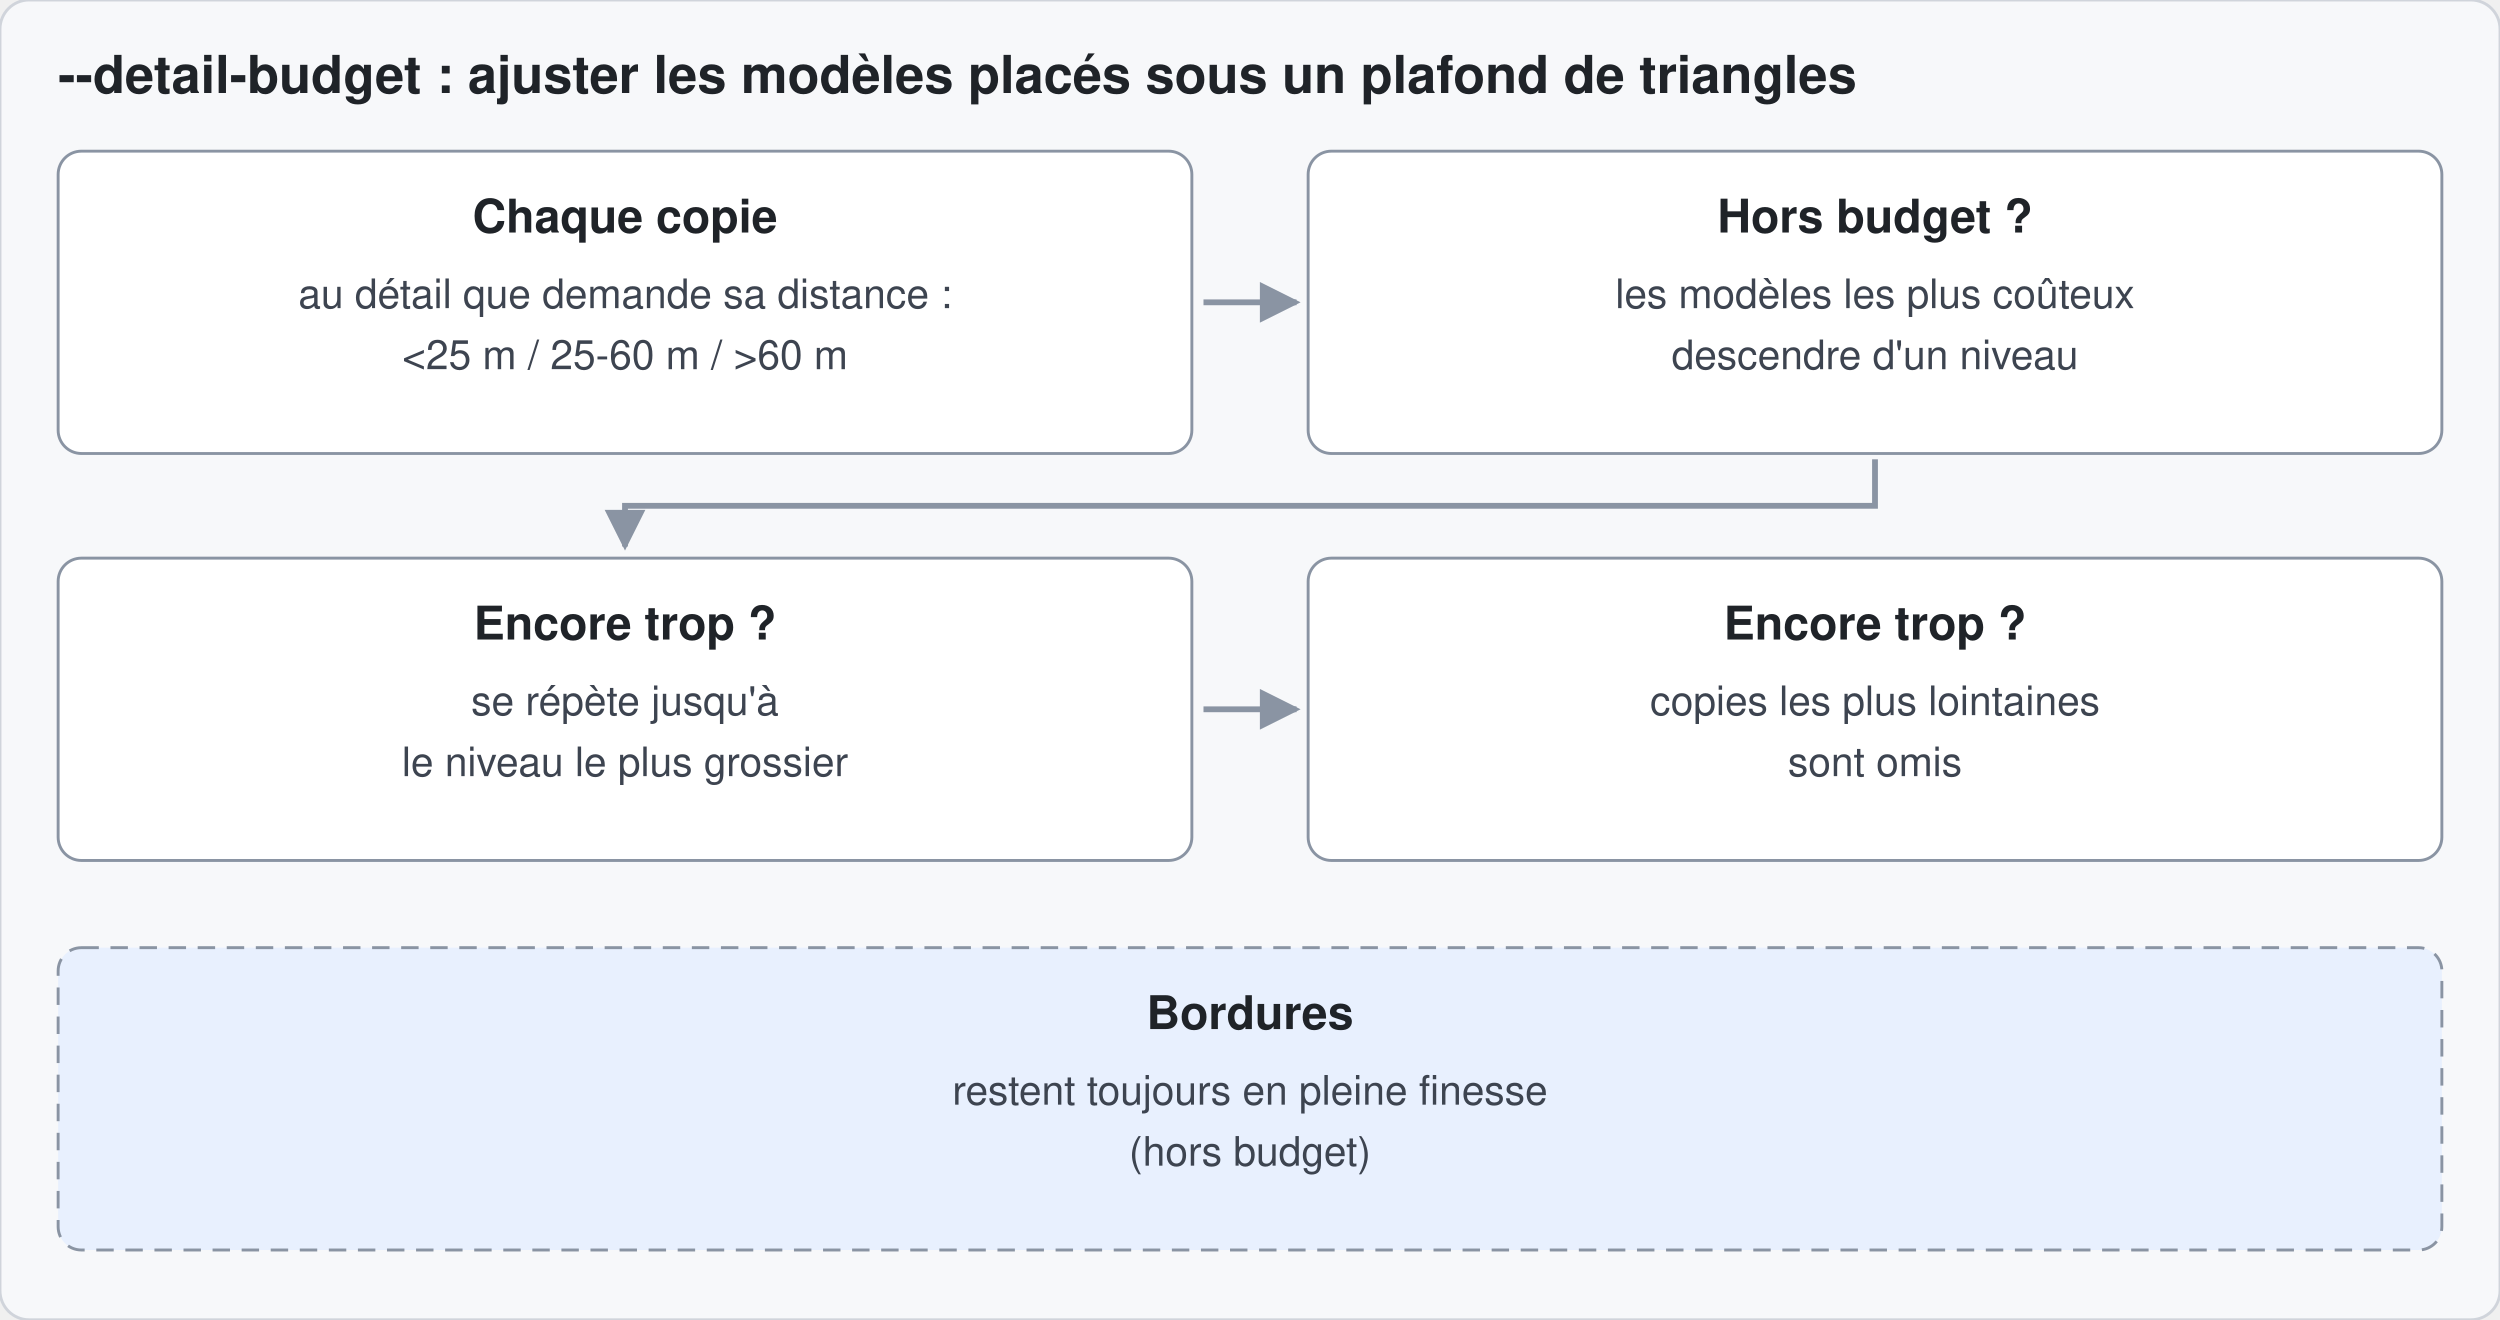
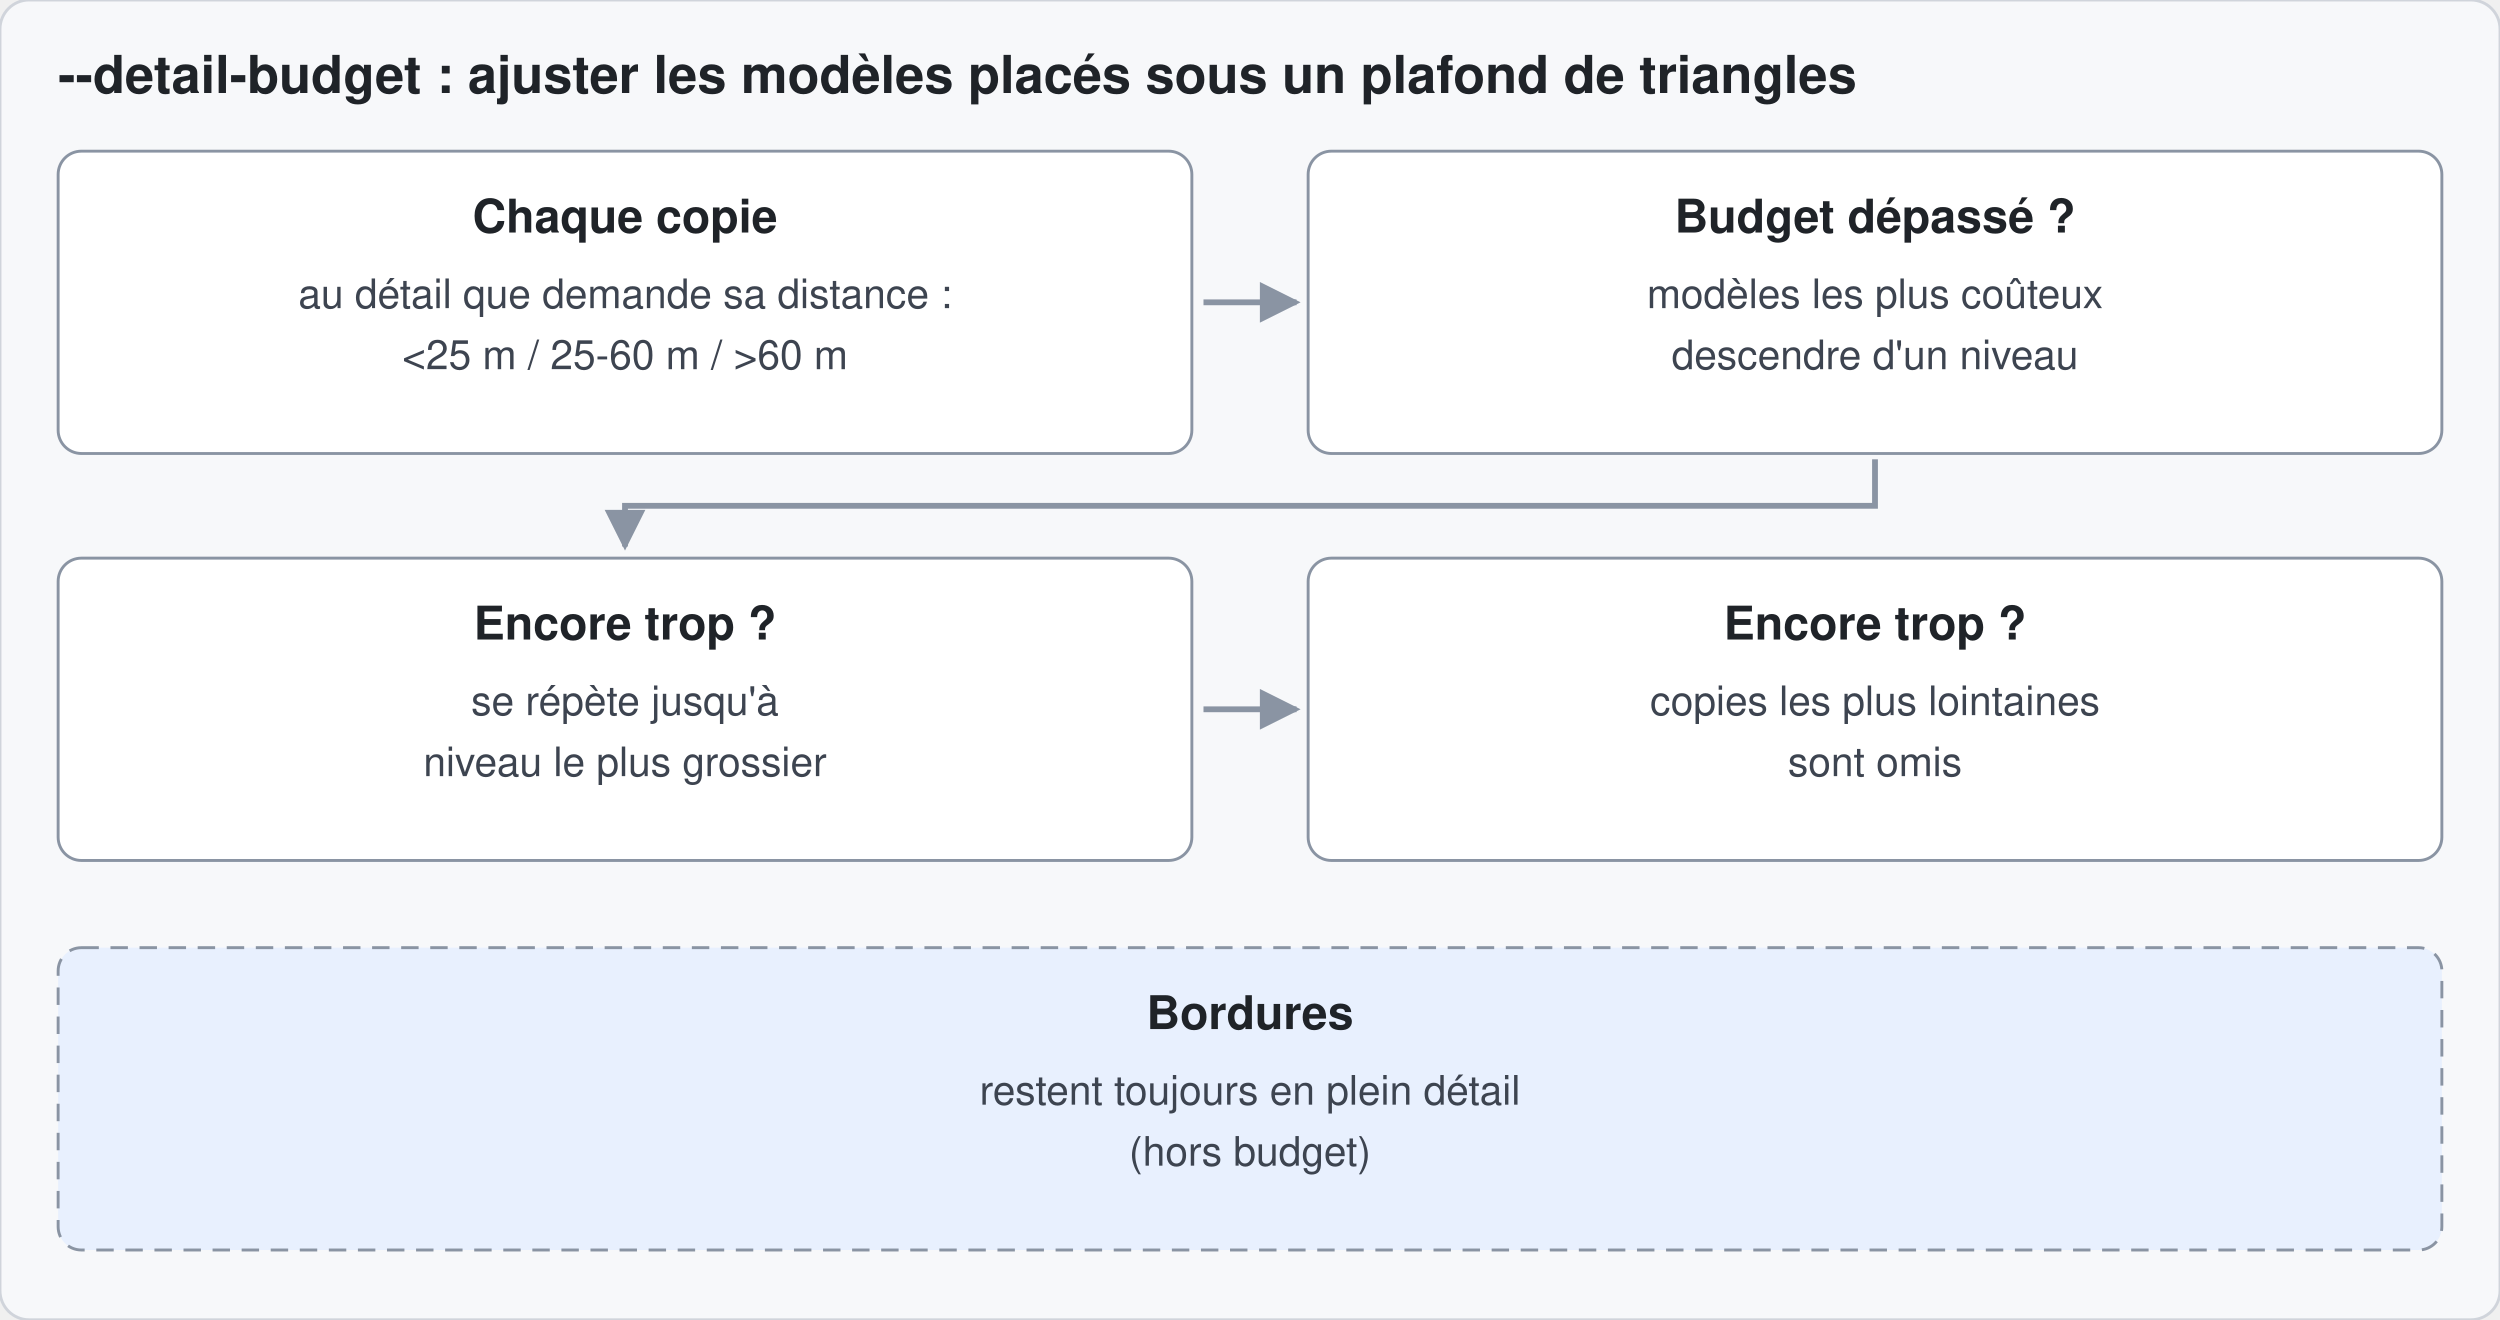
<svg xmlns="http://www.w3.org/2000/svg" width="860" height="454" viewBox="0 0 860 454" role="img" aria-label="--detail-budget: fitting placed models under a triangle ceiling">
  <rect width="860" height="454" rx="10" fill="#f7f8fa" stroke="#d0d4db" />
  <defs>
    <marker id="a" viewBox="0 0 10 10" refX="9" refY="5" markerWidth="7" markerHeight="7" orient="auto-start-reverse">
      <path d="M0,0 L10,5 L0,10 z" fill="#8a94a3" />
    </marker>
  </defs>
  <text x="20" y="32" font-family="Segoe UI,Helvetica,Arial,sans-serif" font-size="18" font-weight="600" fill="#1f2328" text-anchor="start">--detail-budget : ajuster les modèles placés sous un plafond de triangles</text>
  <rect x="20" y="52" width="390" height="104" rx="8" fill="#ffffff" stroke="#8a94a3" />
  <text x="215" y="80" font-family="Segoe UI,Helvetica,Arial,sans-serif" font-size="16" font-weight="600" fill="#1f2328" text-anchor="middle">Chaque copie</text>
  <text x="215" y="106" font-family="Segoe UI,Helvetica,Arial,sans-serif" font-size="14" font-weight="400" fill="#3d4450" text-anchor="middle">au détail que demande sa distance :</text>
  <text x="215" y="127" font-family="Segoe UI,Helvetica,Arial,sans-serif" font-size="14" font-weight="400" fill="#3d4450" text-anchor="middle">&lt;25 m / 25-60 m / &gt;60 m</text>
  <rect x="450" y="52" width="390" height="104" rx="8" fill="#ffffff" stroke="#8a94a3" />
-   <text x="645" y="80" font-family="Segoe UI,Helvetica,Arial,sans-serif" font-size="16" font-weight="600" fill="#1f2328" text-anchor="middle">Hors budget ?</text>
-   <text x="645" y="106" font-family="Segoe UI,Helvetica,Arial,sans-serif" font-size="14" font-weight="400" fill="#3d4450" text-anchor="middle">les modèles les plus coûteux</text>
+   <text x="645" y="80" font-family="Segoe UI,Helvetica,Arial,sans-serif" font-size="16" font-weight="600" fill="#1f2328" text-anchor="middle">Budget dépassé ?</text>
+   <text x="645" y="106" font-family="Segoe UI,Helvetica,Arial,sans-serif" font-size="14" font-weight="400" fill="#3d4450" text-anchor="middle">modèles les plus coûteux</text>
  <text x="645" y="127" font-family="Segoe UI,Helvetica,Arial,sans-serif" font-size="14" font-weight="400" fill="#3d4450" text-anchor="middle">descendre d'un niveau</text>
  <rect x="20" y="192" width="390" height="104" rx="8" fill="#ffffff" stroke="#8a94a3" />
  <text x="215" y="220" font-family="Segoe UI,Helvetica,Arial,sans-serif" font-size="16" font-weight="600" fill="#1f2328" text-anchor="middle">Encore trop ?</text>
  <text x="215" y="246" font-family="Segoe UI,Helvetica,Arial,sans-serif" font-size="14" font-weight="400" fill="#3d4450" text-anchor="middle">se répète jusqu'à</text>
-   <text x="215" y="267" font-family="Segoe UI,Helvetica,Arial,sans-serif" font-size="14" font-weight="400" fill="#3d4450" text-anchor="middle">le niveau le plus grossier</text>
+   <text x="215" y="267" font-family="Segoe UI,Helvetica,Arial,sans-serif" font-size="14" font-weight="400" fill="#3d4450" text-anchor="middle">niveau le plus grossier</text>
  <rect x="450" y="192" width="390" height="104" rx="8" fill="#ffffff" stroke="#8a94a3" />
  <text x="645" y="220" font-family="Segoe UI,Helvetica,Arial,sans-serif" font-size="16" font-weight="600" fill="#1f2328" text-anchor="middle">Encore trop ?</text>
  <text x="645" y="246" font-family="Segoe UI,Helvetica,Arial,sans-serif" font-size="14" font-weight="400" fill="#3d4450" text-anchor="middle">copies les plus lointaines</text>
  <text x="645" y="267" font-family="Segoe UI,Helvetica,Arial,sans-serif" font-size="14" font-weight="400" fill="#3d4450" text-anchor="middle">sont omis</text>
  <line x1="414" y1="104.0" x2="446" y2="104.0" stroke="#8a94a3" stroke-width="2" marker-end="url(#a)" />
  <path d="M645,158 V174 H215 V188" fill="none" stroke="#8a94a3" stroke-width="2" marker-end="url(#a)" />
  <line x1="414" y1="244.0" x2="446" y2="244.0" stroke="#8a94a3" stroke-width="2" marker-end="url(#a)" />
  <rect x="20" y="326" width="820" height="104" rx="8" fill="#e8f0fe" stroke="#8a94a3" stroke-dasharray="6 4" />
  <text x="430" y="354" font-family="Segoe UI,Helvetica,Arial,sans-serif" font-size="16" font-weight="600" fill="#1f2328" text-anchor="middle">Bordures</text>
-   <text x="430" y="380" font-family="Segoe UI,Helvetica,Arial,sans-serif" font-size="14" font-weight="400" fill="#3d4450" text-anchor="middle">restent toujours en pleine finesse</text>
+   <text x="430" y="380" font-family="Segoe UI,Helvetica,Arial,sans-serif" font-size="14" font-weight="400" fill="#3d4450" text-anchor="middle">restent toujours en plein détail</text>
  <text x="430" y="401" font-family="Segoe UI,Helvetica,Arial,sans-serif" font-size="14" font-weight="400" fill="#3d4450" text-anchor="middle">(hors budget)</text>
</svg>
